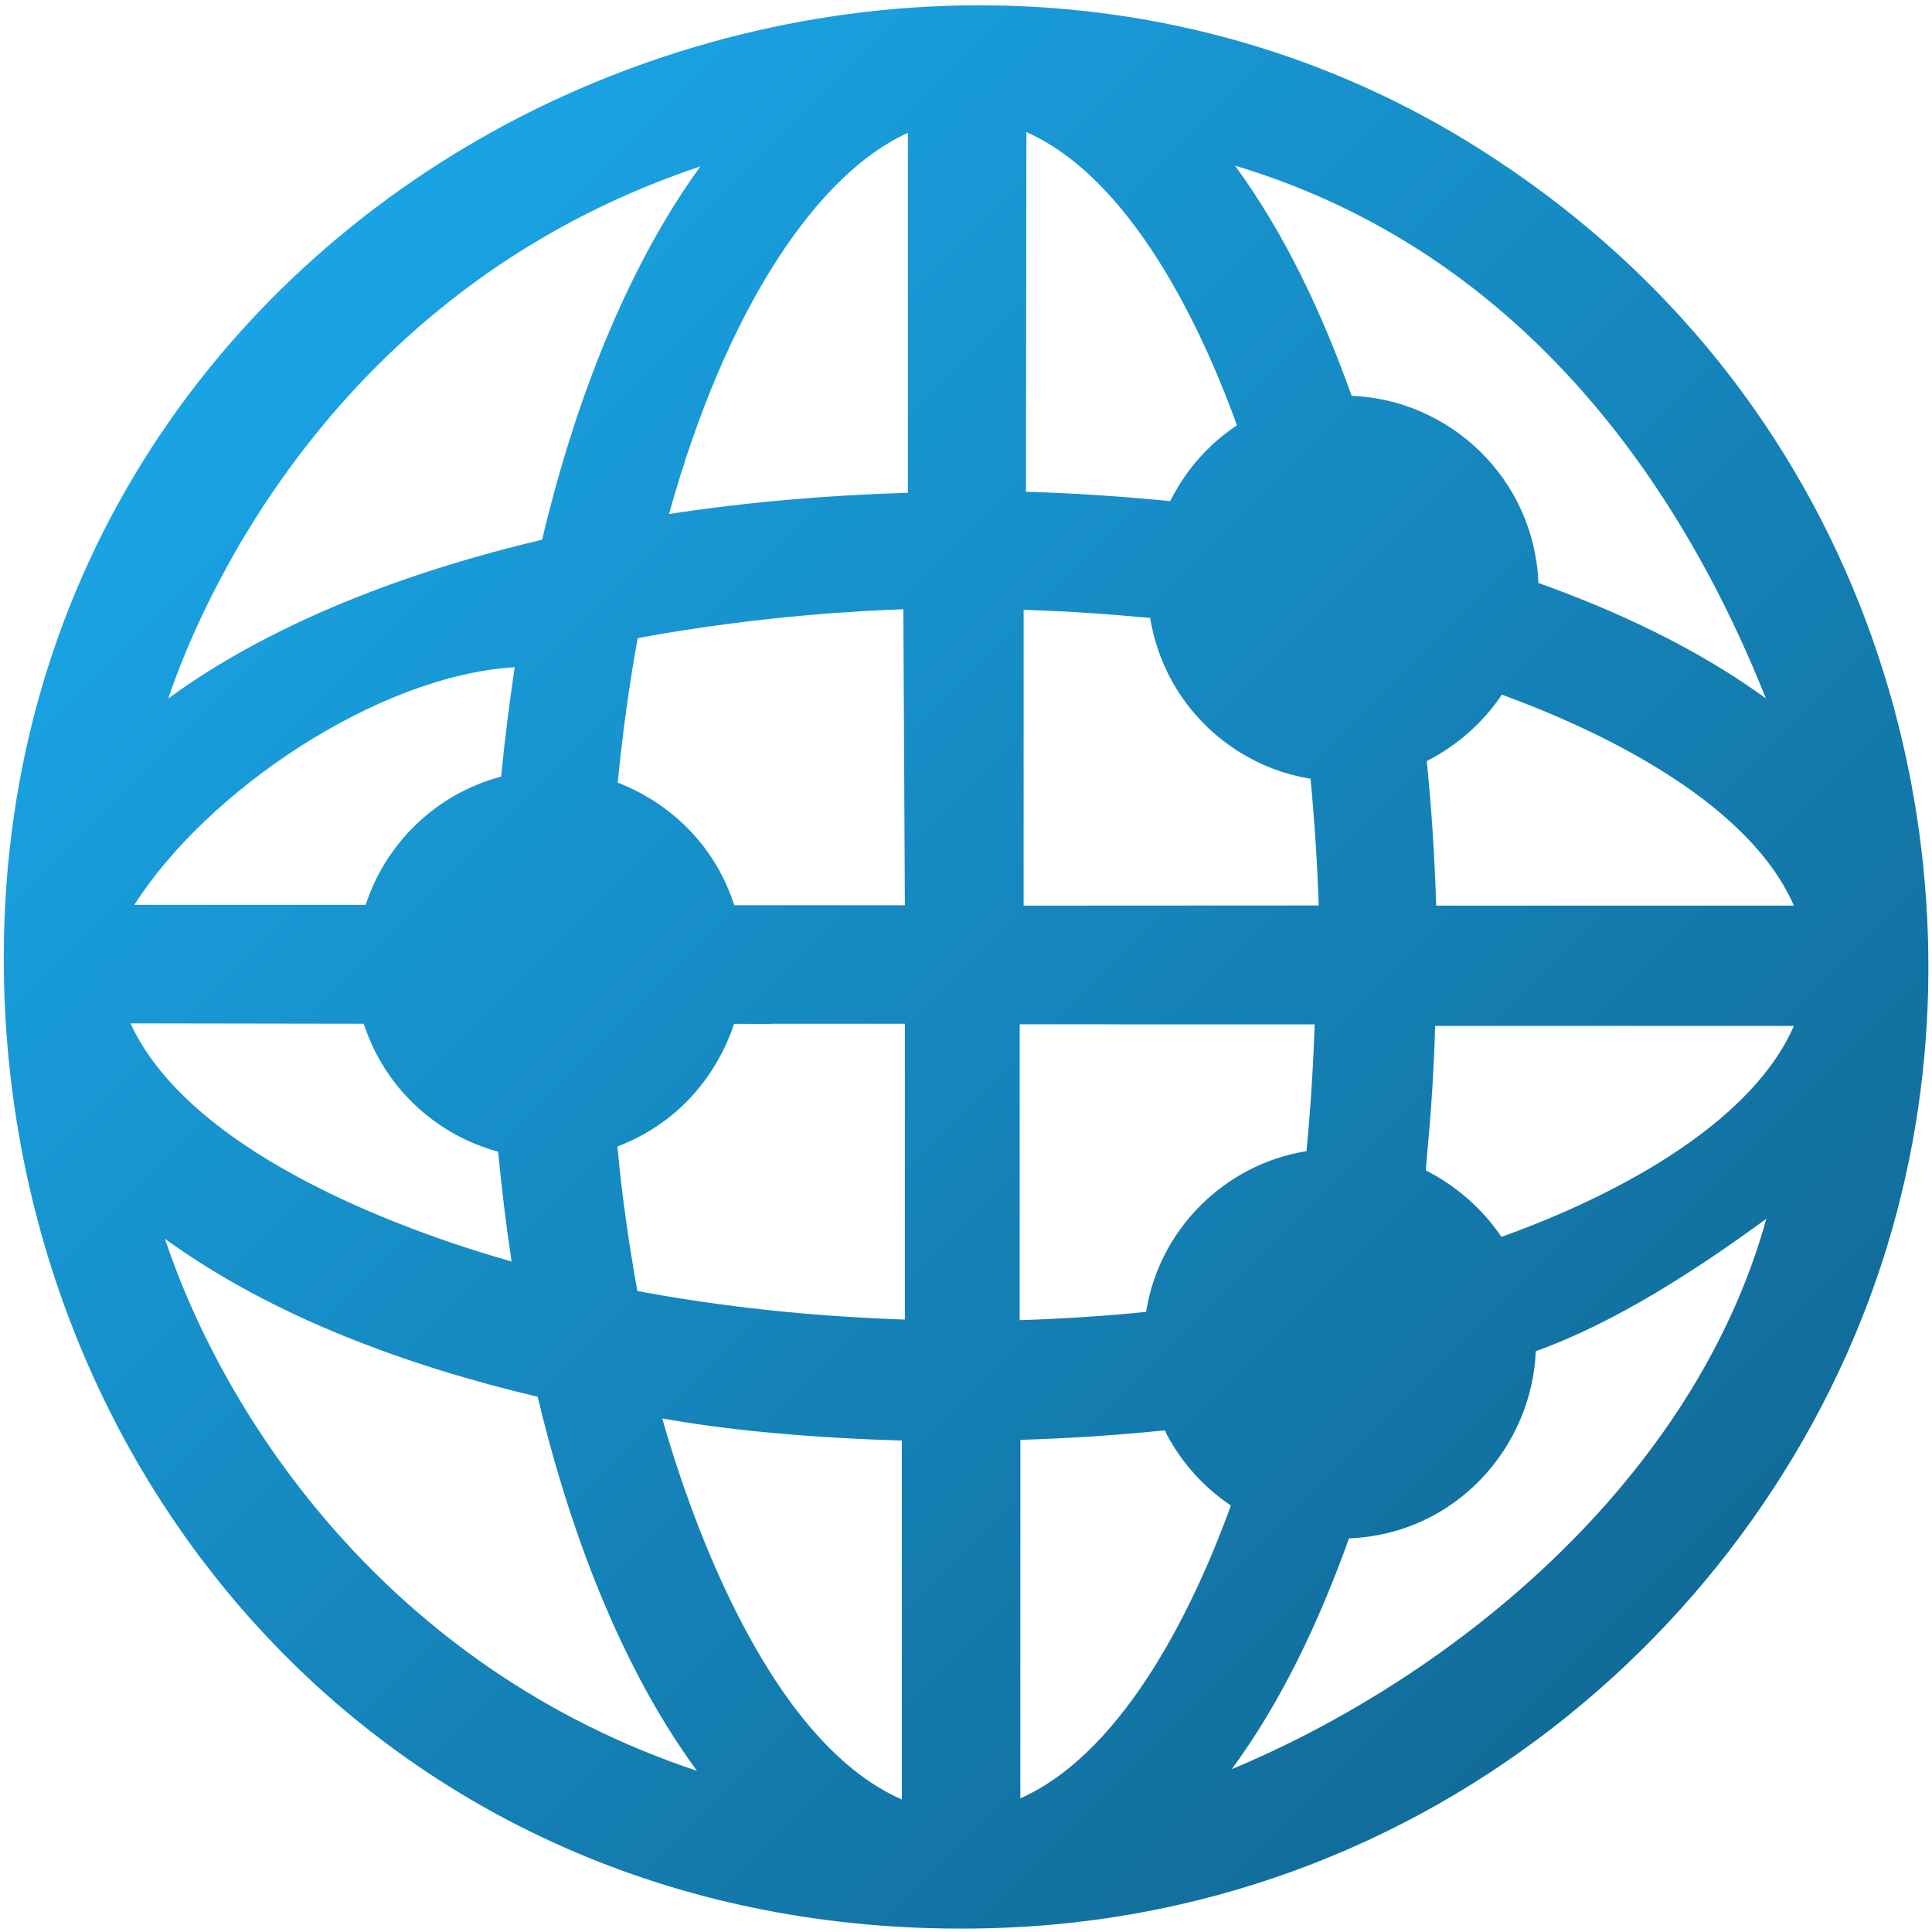
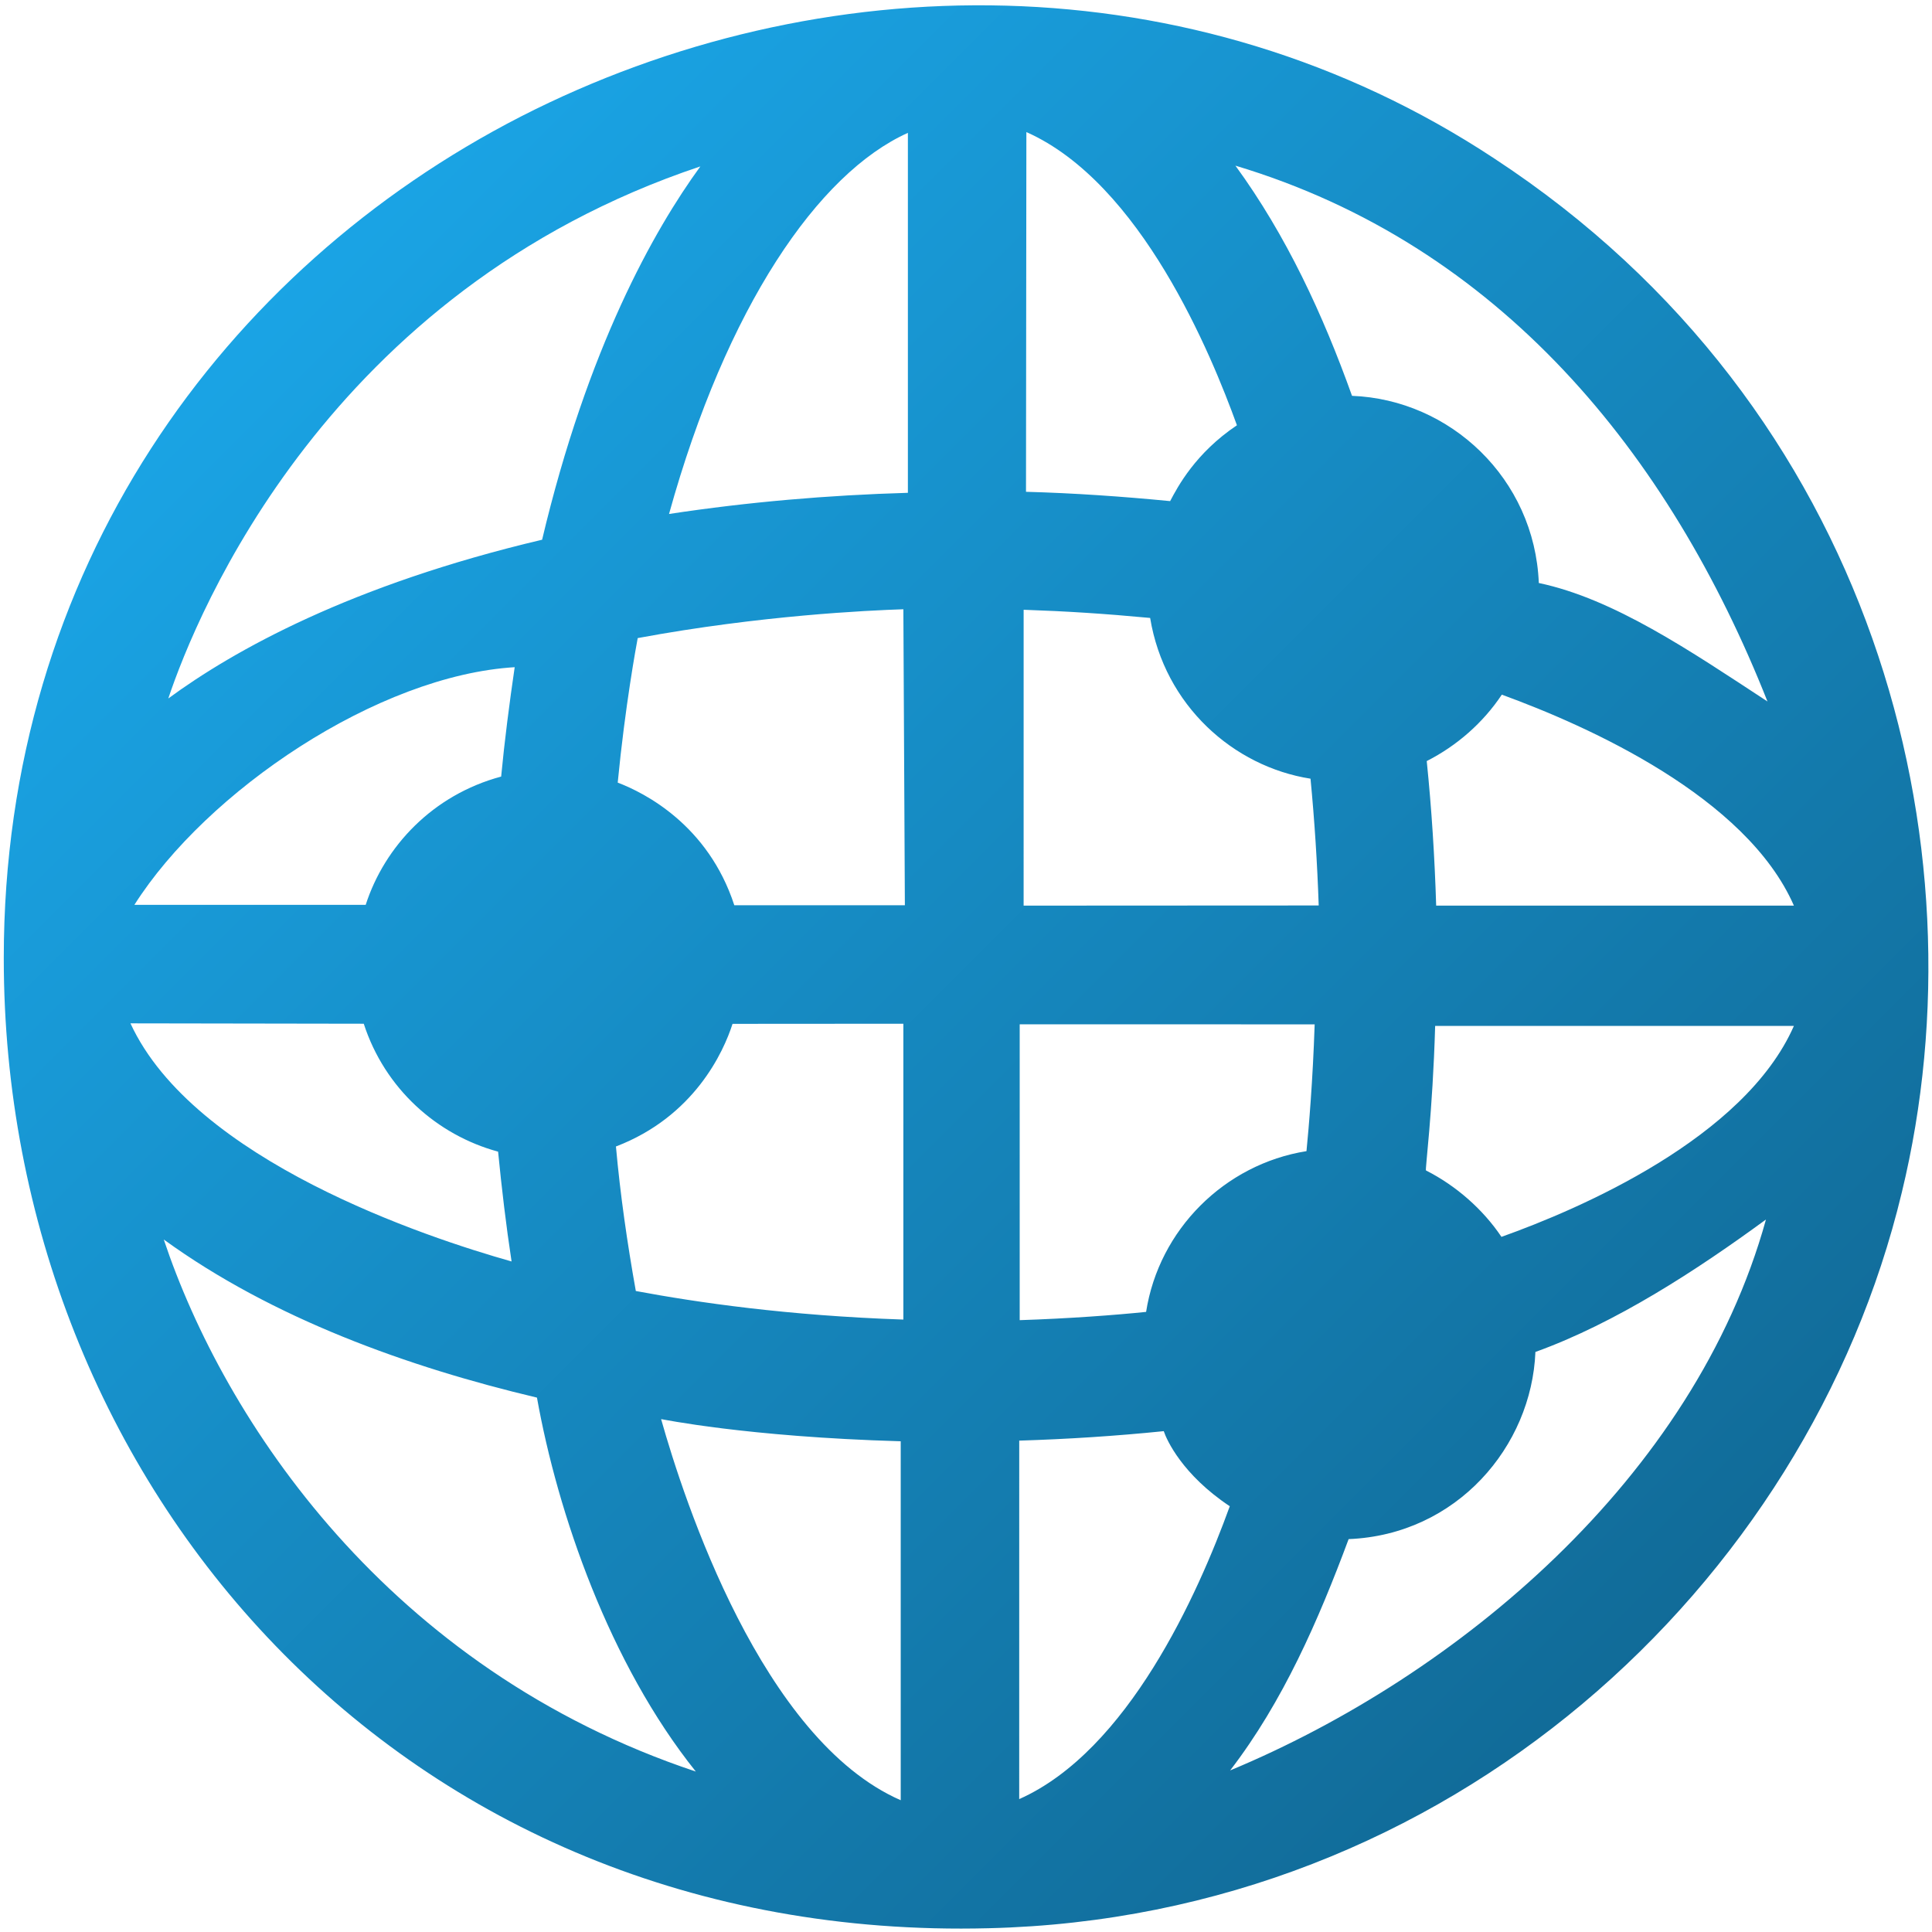
<svg xmlns="http://www.w3.org/2000/svg" width="512" height="512" version="1.1" viewBox="0 0 512 512">
  <defs>
    <linearGradient id="a" x1="70.1" x2="435" y1="77.1" y2="442" gradientUnits="userSpaceOnUse">
      <stop style="stop-color:#1aa4e5" offset="0" />
      <stop style="stop-color:#116b98" offset="1" />
    </linearGradient>
  </defs>
-   <path d="m1 254c0 139 105 261 261 257 122-2.91 217-90.7 242-195 22.4-92.3-7.3-208-108-274-80-52.8-179-51.5-258-11.1-78.7 40.4-137 120-137 223zm271-219c30.4 13.5 49 58.9 55.8 77.7-11 7.38-15.7 16.3-17.7 20.1-12.7-1.23-25.4-2.12-38.2-2.47zm-31.4 95.6c-21.2 0.62-42.3 2.42-63.3 5.61 15.2-54.8 39.5-90.3 63.3-101zm-96.8 12.4c-50.9 12-81.9 29.4-99.2 42.1 7.57-22.6 42.3-108 141-141-12.3 16.9-29.9 48.1-42 99.2zm325 42.7c-19.3-14.3-42-24.4-61.1-31.2-1.11-27.7-23.5-48.6-49.5-49.6-7.69-21.5-17.4-42.5-30.9-61 70 21 115 76.3 141 142zm-229 54.2h-45.2c-6.95-21.3-23.8-29.8-30.9-32.5 1.99-20.5 4.91-36.2 5.3-38.3 32.6-6.04 61.1-7.33 70.4-7.64zm31.6-78.3c11.2 0.382 21.2 1.02 33.4 2.16 3.81 23.2 22.1 39.4 42.5 42.6 1.08 11.2 1.79 22.4 2.17 33.6-26.1 0.013-52.1 0.026-78.2 0.04 9.7e-4 -26.1 3e-3 -52.2 4e-3 -78.4l0.097 3e-3zm-135 15.2c-1.37 9.31-2.7 19.6-3.59 29-18.1 4.85-30.9 18.5-35.9 34h-61.3c19.1-30.1 64.5-60.9 101-63zm339 63.2c-31.6-3e-3 -63.2-5e-3 -94.8-8e-3 -0.396-12.8-1.2-25.6-2.5-38.3 7.96-4.05 14.9-10.1 19.9-17.6 23 8.38 64.8 27.1 77.4 55.9zm-271 31.3c11.8 9.6e-4 23.6 3e-3 35.4 4e-3v78.4c-30.8-1.05-54.6-4.53-70.9-7.57-2.27-12.7-4.11-25.4-5.27-38.3 20.7-7.92 28.5-25 30.9-32.5 3.29 6e-3 6.58 0.011 9.87 0.017zm-108 4e-3c5.58 17.2 19.4 29.5 35.6 33.9 0.956 9.73 2.11 19.5 3.57 29.1-22.5-6.35-84.2-26.7-101-63.1zm252 0.165c-0.501 15-1.53 27.1-2.17 33.6-21.7 3.46-39.1 20.8-42.5 42.6-8.01 0.832-20.6 1.78-33.5 2.19v-78.4zm127 0.416c-13.1 29.8-57 48.6-77.5 55.9-4.94-7.36-12.1-13.6-20-17.6-0.284-0.054 1.76-15.1 2.43-38.3zm-149 197c13.1-17.8 23.1-38.9 31.1-61.2 28.7-1.17 48.5-24.6 49.5-49.6 21.3-7.67 42.8-21.7 61.1-35.1-19 68.6-81.9 121-142 146zm-184-99.1c7.17 30.2 20 69.1 42.3 99.5-81.6-27.2-125-93.1-141-141 28.8 20.9 64.7 33.8 98.9 41.9zm96.6 11.7v95.4c-36.8-16.1-57.4-79.4-63.5-101-0.013-0.052 22.5 4.7 63.5 5.87zm70-1.71c4.03 7.71 10 14.4 17.2 19.2-8.43 23.3-27 64.8-55.8 77.6 3e-3 -31.7 5e-3 -63.3 8e-3 -95 12.8-0.395 25.5-1.21 38.3-2.51 0.114 0.222 0.228 0.444 0.342 0.666z" fill="url(#a)" />
+   <path d="m1 254c0 139 105 261 261 257 122-2.91 217-90.7 242-195 22.4-92.3-7.3-208-108-274-80-52.8-179-51.5-258-11.1-78.7 40.4-137 120-137 223zm271-219c30.4 13.5 49 58.9 55.8 77.7-11 7.38-15.7 16.3-17.7 20.1-12.7-1.23-25.4-2.12-38.2-2.47zm-31.4 95.6c-21.2 0.62-42.3 2.42-63.3 5.61 15.2-54.8 39.5-90.3 63.3-101zm-96.8 12.4c-50.9 12-81.9 29.4-99.2 42.1 7.57-22.6 42.3-108 141-141-12.3 16.9-29.9 48.1-42 99.2zm264 11.5c-1.11-27.7-23.5-48.6-49.5-49.6-7.69-21.5-17.4-42.5-30.9-61 70 21 115 76.3 141 142-20.6-13.5-40.7-27.2-60.6-31.4zm-168 85.4h-45.2c-6.95-21.3-23.8-29.8-30.9-32.5 1.99-20.5 4.91-36.2 5.3-38.3 32.6-6.04 61.1-7.33 70.4-7.64zm31.6-78.3c11.2 0.382 21.2 1.02 33.4 2.16 3.81 23.2 22.1 39.4 42.5 42.6 1.08 11.2 1.79 22.4 2.17 33.6-26.1 0.013-52.1 0.026-78.2 0.04 9.7e-4 -26.1 3e-3 -52.2 4e-3 -78.4l0.097 3e-3zm-135 15.2c-1.37 9.31-2.7 19.6-3.59 29-18.1 4.85-30.9 18.5-35.9 34h-61.3c19.1-30.1 64.5-60.9 101-63zm339 63.2c-31.6-3e-3 -63.2-5e-3 -94.8-8e-3 -0.396-12.8-1.2-25.6-2.5-38.3 7.96-4.05 14.9-10.1 19.9-17.6 23 8.38 64.8 27.1 77.4 55.9zm-236 31.3v78.4c-30.8-1.05-54.6-4.53-70.9-7.57-2.27-12.7-4.11-25.4-5.27-38.3 20.7-7.92 28.5-25 30.9-32.5 3.29 6e-3 33.5-0.031 45.3-0.03zm-143 0c5.58 17.2 19.4 29.5 35.6 33.9 0.956 9.73 2.11 19.5 3.57 29.1-22.5-6.35-84.2-26.7-101-63.1zm252 0.165c-0.501 15-1.53 27.1-2.17 33.6-21.7 3.46-39.1 20.8-42.5 42.6-8.01 0.832-20.6 1.78-33.5 2.19v-78.4zm127 0.416c-13.1 29.8-57 48.6-77.5 55.9-4.94-7.36-12.1-13.6-20-17.6-0.284-0.054 1.76-15.1 2.43-38.3zm-118 136c28.7-1.17 48.5-24.6 49.5-49.6 21.3-7.67 42.8-21.7 61.1-35.1-19 68.6-81.9 121-142 146 14-18.2 23.4-39.8 31.4-61.3zm-173 61.6c-81.6-27.2-125-93.1-141-141 28.8 20.9 64.7 33.8 98.9 41.9 5.49 30.7 19.2 70.5 42.1 99.1zm54.3 7.6c-36.8-16.1-57.4-79.4-63.5-101-0.013-0.052 22.5 4.7 63.5 5.87zm87.2-77.9c-8.43 23.3-27 64.8-55.8 77.6 3e-3 -31.7 5e-3 -63.3 8e-3 -95 12.8-0.395 25.5-1.21 38.3-2.51 0.751 2.27 4.87 11.5 17.5 19.9z" fill="url(#a)" />
</svg>
